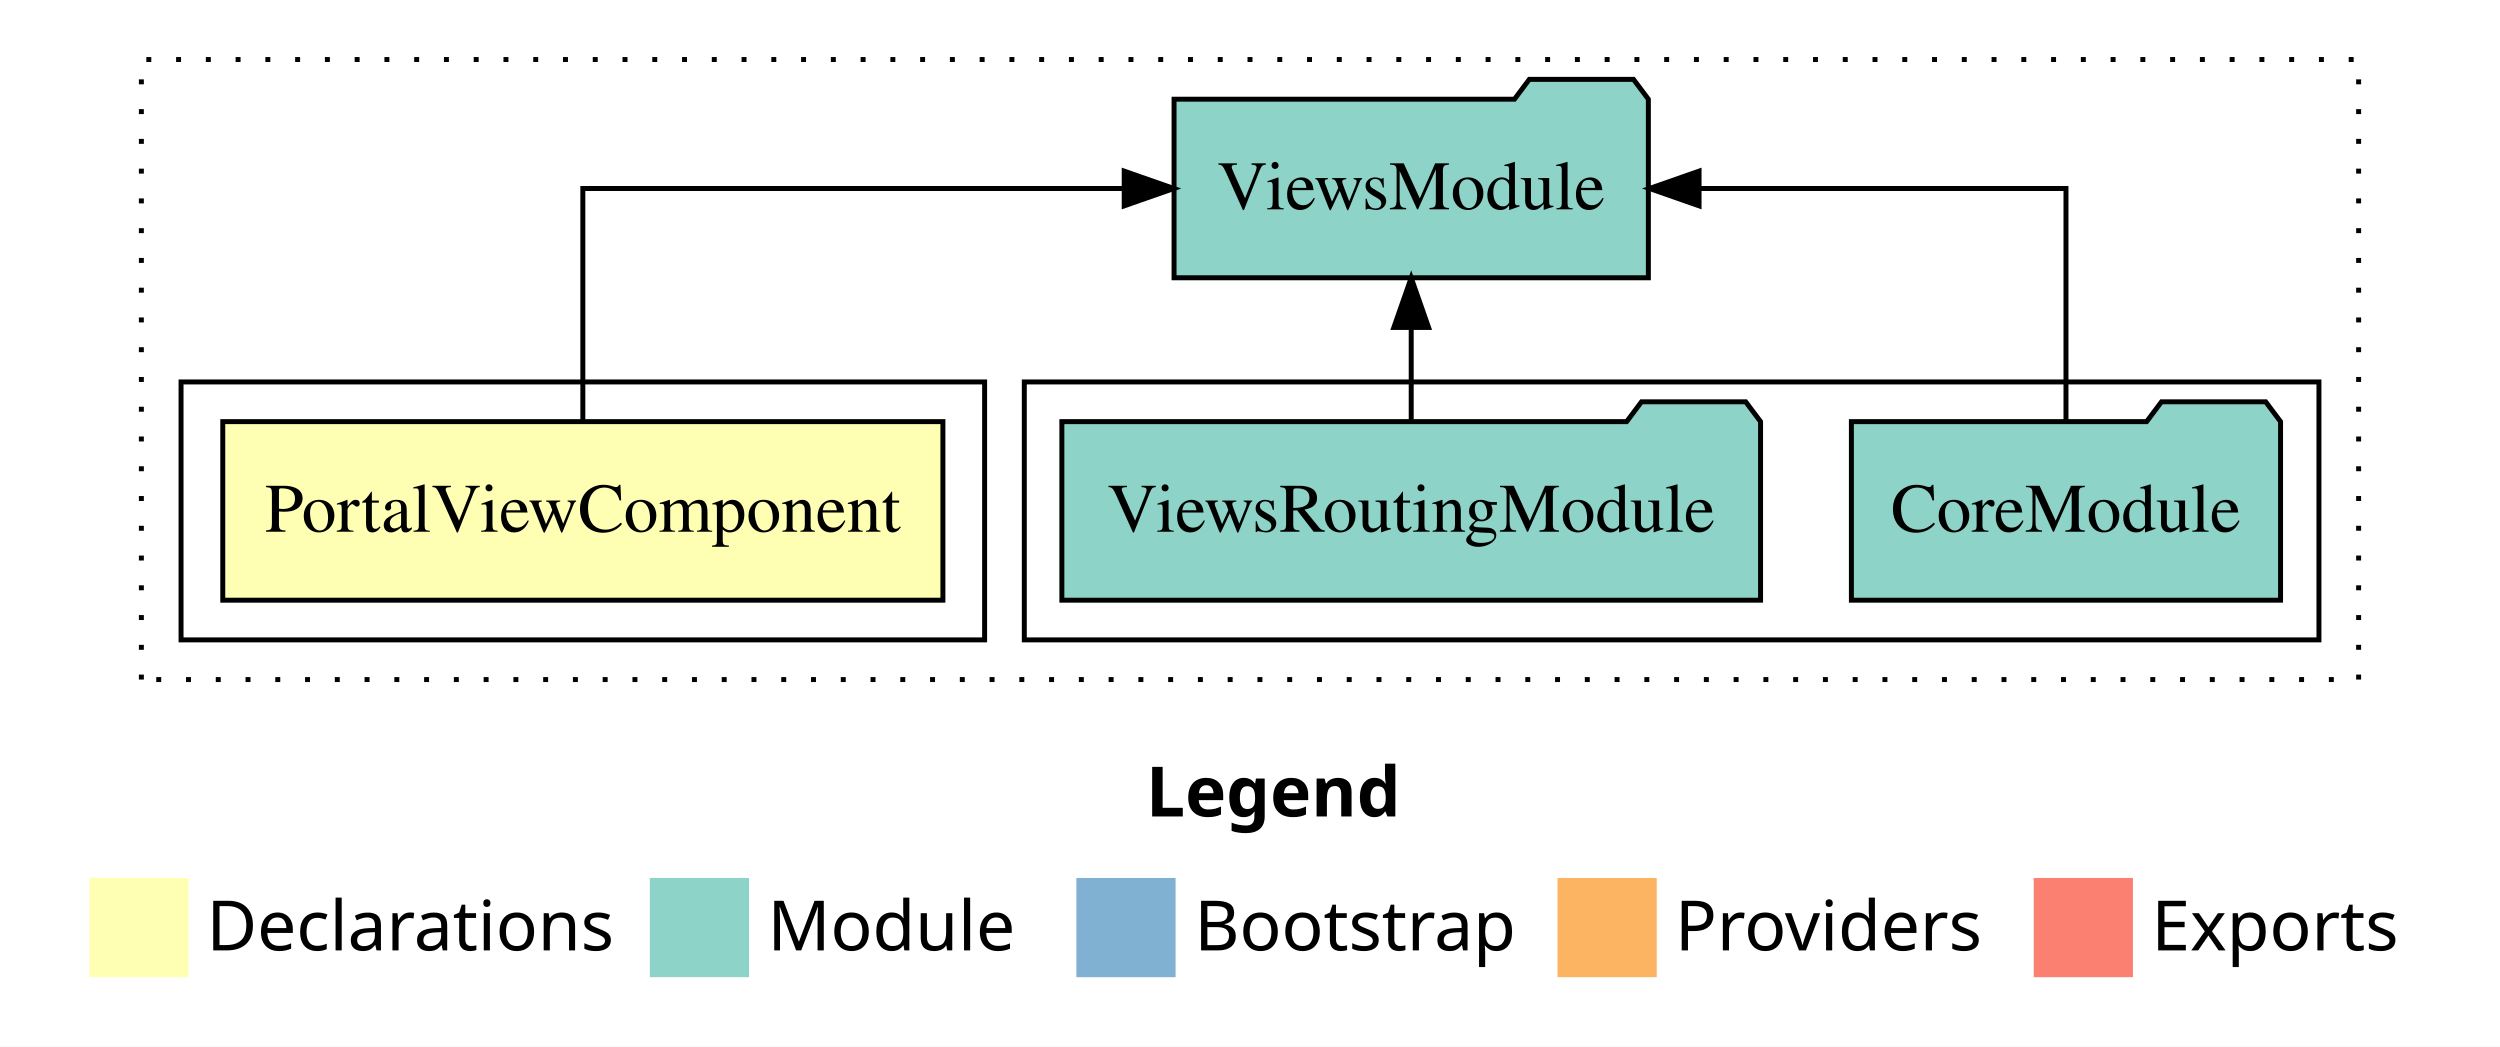
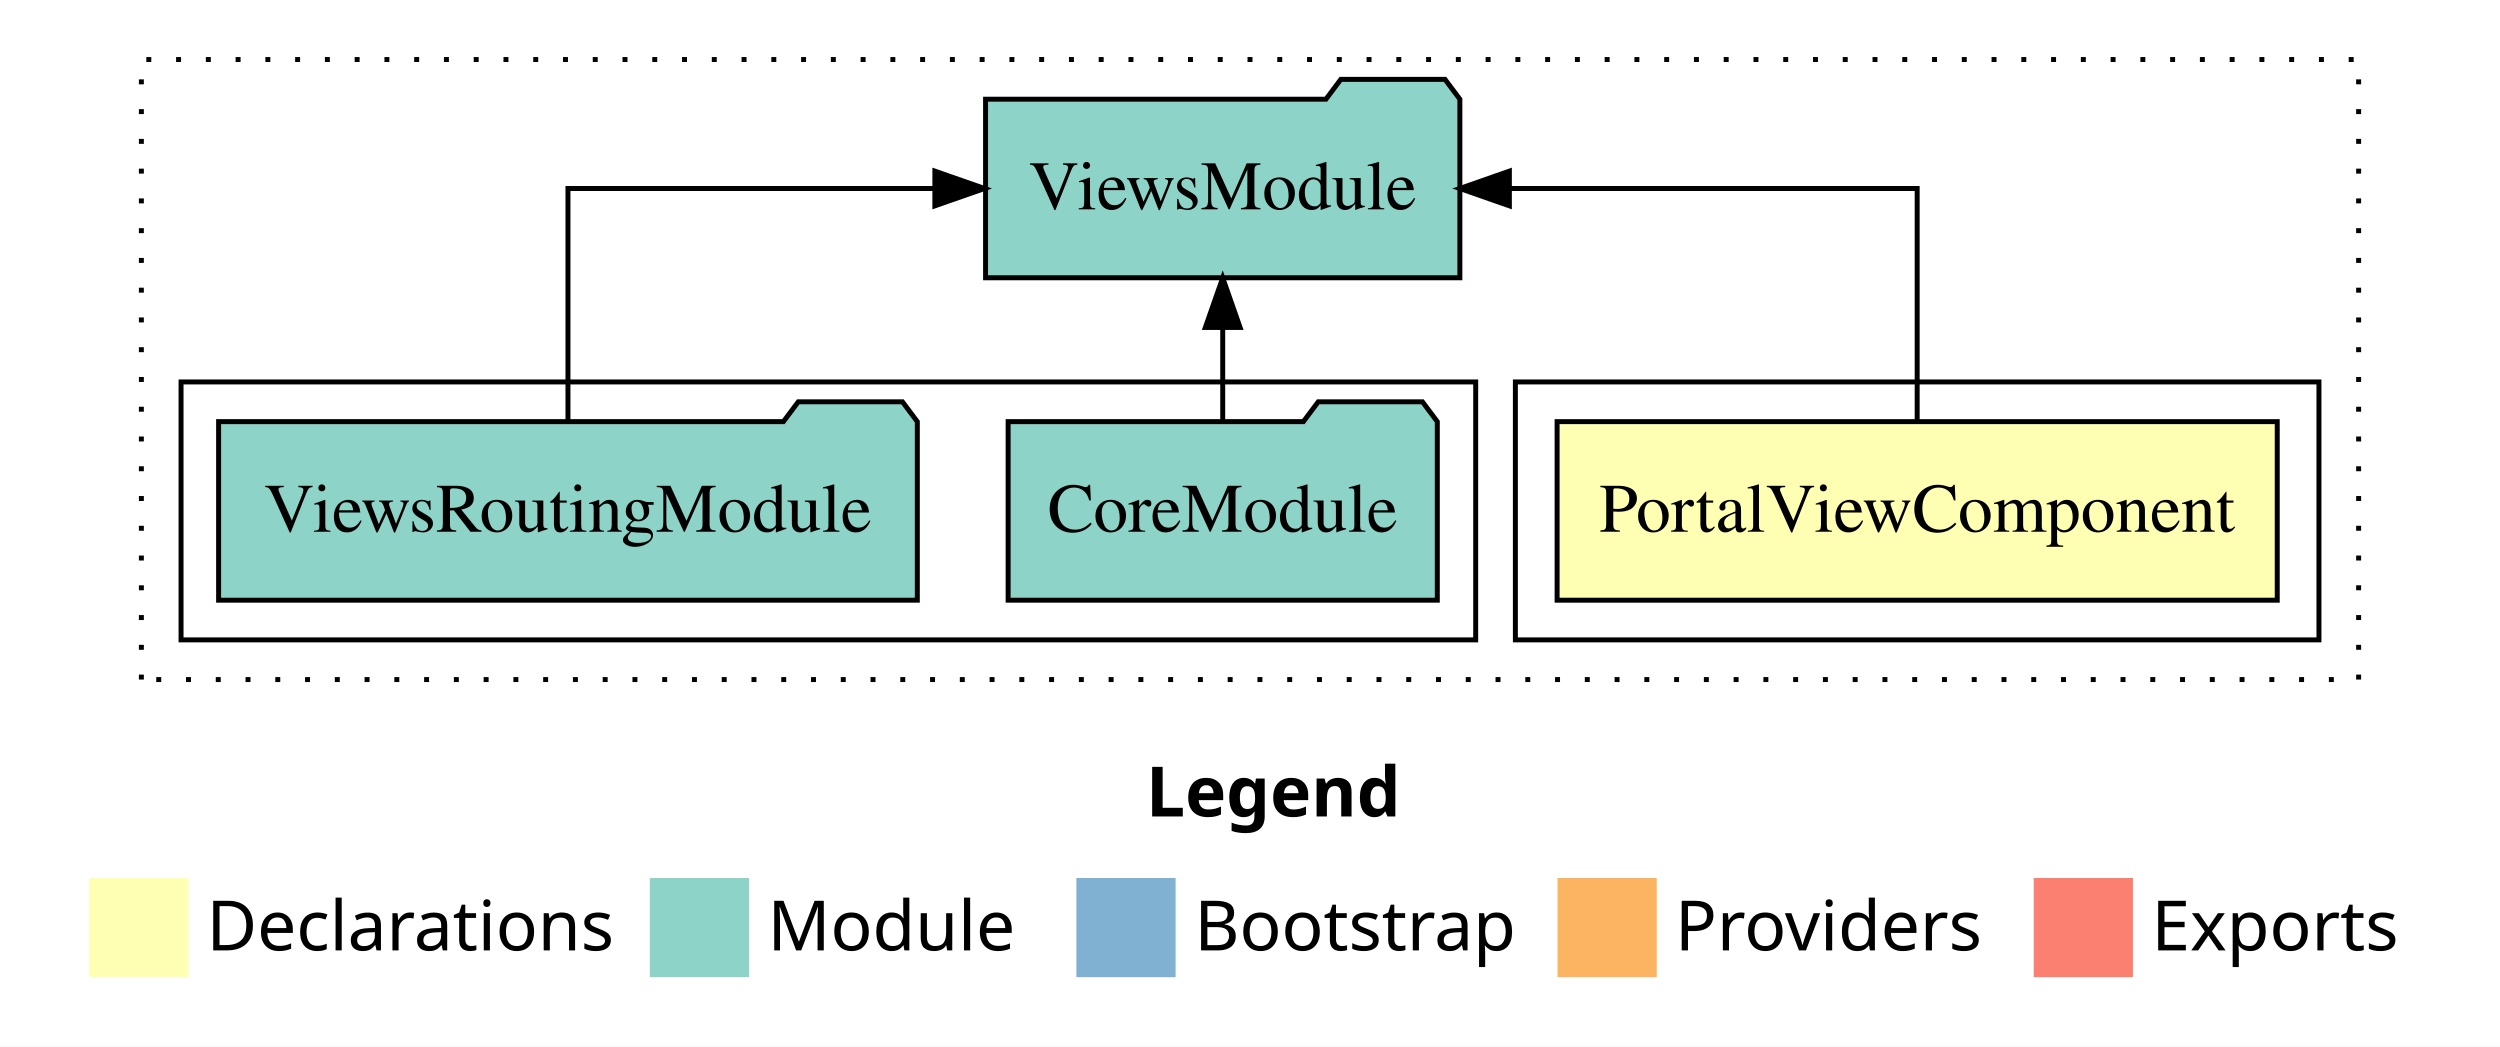
<svg xmlns="http://www.w3.org/2000/svg" width="504pt" height="211pt" viewBox="0.00 0.00 504.00 211.00">
  <g id="graph0" class="graph" transform="scale(1 1) rotate(0) translate(4 207)">
    <polygon fill="white" stroke="transparent" points="-4,4 -4,-207 500,-207 500,4 -4,4" />
    <text text-anchor="start" x="227.01" y="-42.4" font-family="sans-serif" font-weight="bold" font-size="14.00">Legend</text>
    <polygon fill="#ffffb3" stroke="transparent" points="14,-10 14,-30 34,-30 34,-10 14,-10" />
    <text text-anchor="start" x="37.63" y="-15.4" font-family="sans-serif" font-size="14.00">  Declarations</text>
    <polygon fill="#8dd3c7" stroke="transparent" points="127,-10 127,-30 147,-30 147,-10 127,-10" />
    <text text-anchor="start" x="150.73" y="-15.4" font-family="sans-serif" font-size="14.00">  Module</text>
    <polygon fill="#80b1d3" stroke="transparent" points="213,-10 213,-30 233,-30 233,-10 213,-10" />
    <text text-anchor="start" x="236.78" y="-15.4" font-family="sans-serif" font-size="14.00">  Bootstrap</text>
    <polygon fill="#fdb462" stroke="transparent" points="310,-10 310,-30 330,-30 330,-10 310,-10" />
    <text text-anchor="start" x="333.67" y="-15.4" font-family="sans-serif" font-size="14.00">  Providers</text>
    <polygon fill="#fb8072" stroke="transparent" points="406,-10 406,-30 426,-30 426,-10 406,-10" />
    <text text-anchor="start" x="429.73" y="-15.4" font-family="sans-serif" font-size="14.00">  Exports</text>
    <g id="clust1" class="cluster">
      <polygon fill="none" stroke="black" stroke-dasharray="1,5" points="24.5,-70 24.5,-195 471.5,-195 471.5,-70 24.5,-70" />
    </g>
+     <g id="clust2" class="cluster">
+       <polygon fill="none" stroke="black" points="301.5,-78 301.5,-130 463.5,-130 463.5,-78 301.5,-78" />
+     </g>
    <g id="clust4" class="cluster">
-       <polygon fill="none" stroke="black" points="202.5,-78 202.5,-130 463.5,-130 463.5,-78 202.5,-78" />
-     </g>
-     <g id="clust2" class="cluster">
-       <polygon fill="none" stroke="black" points="32.5,-78 32.5,-130 194.5,-130 194.5,-78 32.5,-78" />
+       <polygon fill="none" stroke="black" points="32.5,-78 32.5,-130 293.5,-130 293.5,-78 32.5,-78" />
    </g>
    <g id="node1" class="node">
-       <polygon fill="#ffffb3" stroke="black" points="186.09,-122 40.91,-122 40.91,-86 186.09,-86 186.09,-122" />
-       <text text-anchor="middle" x="113.5" y="-99.8" font-family="Times,serif" font-size="14.00">PortalViewComponent</text>
+       <polygon fill="#ffffb3" stroke="black" points="455.09,-122 309.91,-122 309.91,-86 455.09,-86 455.09,-122" />
+       <text text-anchor="middle" x="382.5" y="-99.8" font-family="Times,serif" font-size="14.00">PortalViewComponent</text>
    </g>
    <g id="node2" class="node">
-       <polygon fill="#8dd3c7" stroke="black" points="328.31,-187 325.31,-191 304.31,-191 301.31,-187 232.69,-187 232.69,-151 328.31,-151 328.31,-187" />
-       <text text-anchor="middle" x="280.5" y="-164.8" font-family="Times,serif" font-size="14.00">ViewsModule</text>
+       <polygon fill="#8dd3c7" stroke="black" points="290.31,-187 287.31,-191 266.31,-191 263.31,-187 194.69,-187 194.69,-151 290.31,-151 290.31,-187" />
+       <text text-anchor="middle" x="242.5" y="-164.8" font-family="Times,serif" font-size="14.00">ViewsModule</text>
    </g>
    <g id="edge1" class="edge">
-       <path fill="none" stroke="black" d="M113.5,-122.11C113.5,-141.34 113.5,-169 113.5,-169 113.5,-169 222.64,-169 222.64,-169" />
-       <polygon fill="black" stroke="black" points="222.64,-172.5 232.64,-169 222.64,-165.5 222.64,-172.5" />
+       <path fill="none" stroke="black" d="M382.5,-122.11C382.5,-141.34 382.5,-169 382.5,-169 382.5,-169 300.29,-169 300.29,-169" />
+       <polygon fill="black" stroke="black" points="300.29,-165.5 290.29,-169 300.29,-172.5 300.29,-165.5" />
    </g>
    <g id="node3" class="node">
-       <polygon fill="#8dd3c7" stroke="black" points="455.76,-122 452.76,-126 431.76,-126 428.76,-122 369.24,-122 369.24,-86 455.76,-86 455.76,-122" />
-       <text text-anchor="middle" x="412.5" y="-99.8" font-family="Times,serif" font-size="14.00">CoreModule</text>
+       <polygon fill="#8dd3c7" stroke="black" points="285.76,-122 282.76,-126 261.76,-126 258.76,-122 199.24,-122 199.24,-86 285.76,-86 285.76,-122" />
+       <text text-anchor="middle" x="242.5" y="-99.8" font-family="Times,serif" font-size="14.00">CoreModule</text>
    </g>
    <g id="edge2" class="edge">
-       <path fill="none" stroke="black" d="M412.5,-122.11C412.5,-141.34 412.5,-169 412.5,-169 412.5,-169 338.53,-169 338.53,-169" />
-       <polygon fill="black" stroke="black" points="338.53,-165.5 328.53,-169 338.53,-172.5 338.53,-165.5" />
+       <path fill="none" stroke="black" d="M242.5,-122.11C242.5,-122.11 242.5,-140.99 242.5,-140.99" />
+       <polygon fill="black" stroke="black" points="239,-140.99 242.5,-150.99 246,-140.99 239,-140.99" />
    </g>
    <g id="node4" class="node">
-       <polygon fill="#8dd3c7" stroke="black" points="350.93,-122 347.93,-126 326.93,-126 323.93,-122 210.07,-122 210.07,-86 350.93,-86 350.93,-122" />
-       <text text-anchor="middle" x="280.5" y="-99.8" font-family="Times,serif" font-size="14.00">ViewsRoutingModule</text>
+       <polygon fill="#8dd3c7" stroke="black" points="180.93,-122 177.93,-126 156.93,-126 153.93,-122 40.07,-122 40.07,-86 180.93,-86 180.93,-122" />
+       <text text-anchor="middle" x="110.5" y="-99.8" font-family="Times,serif" font-size="14.00">ViewsRoutingModule</text>
    </g>
    <g id="edge3" class="edge">
-       <path fill="none" stroke="black" d="M280.5,-122.11C280.5,-122.11 280.5,-140.99 280.5,-140.99" />
-       <polygon fill="black" stroke="black" points="277,-140.99 280.5,-150.99 284,-140.99 277,-140.99" />
+       <path fill="none" stroke="black" d="M110.5,-122.11C110.5,-141.34 110.5,-169 110.5,-169 110.5,-169 184.47,-169 184.47,-169" />
+       <polygon fill="black" stroke="black" points="184.47,-172.5 194.47,-169 184.47,-165.5 184.47,-172.5" />
    </g>
  </g>
</svg>
